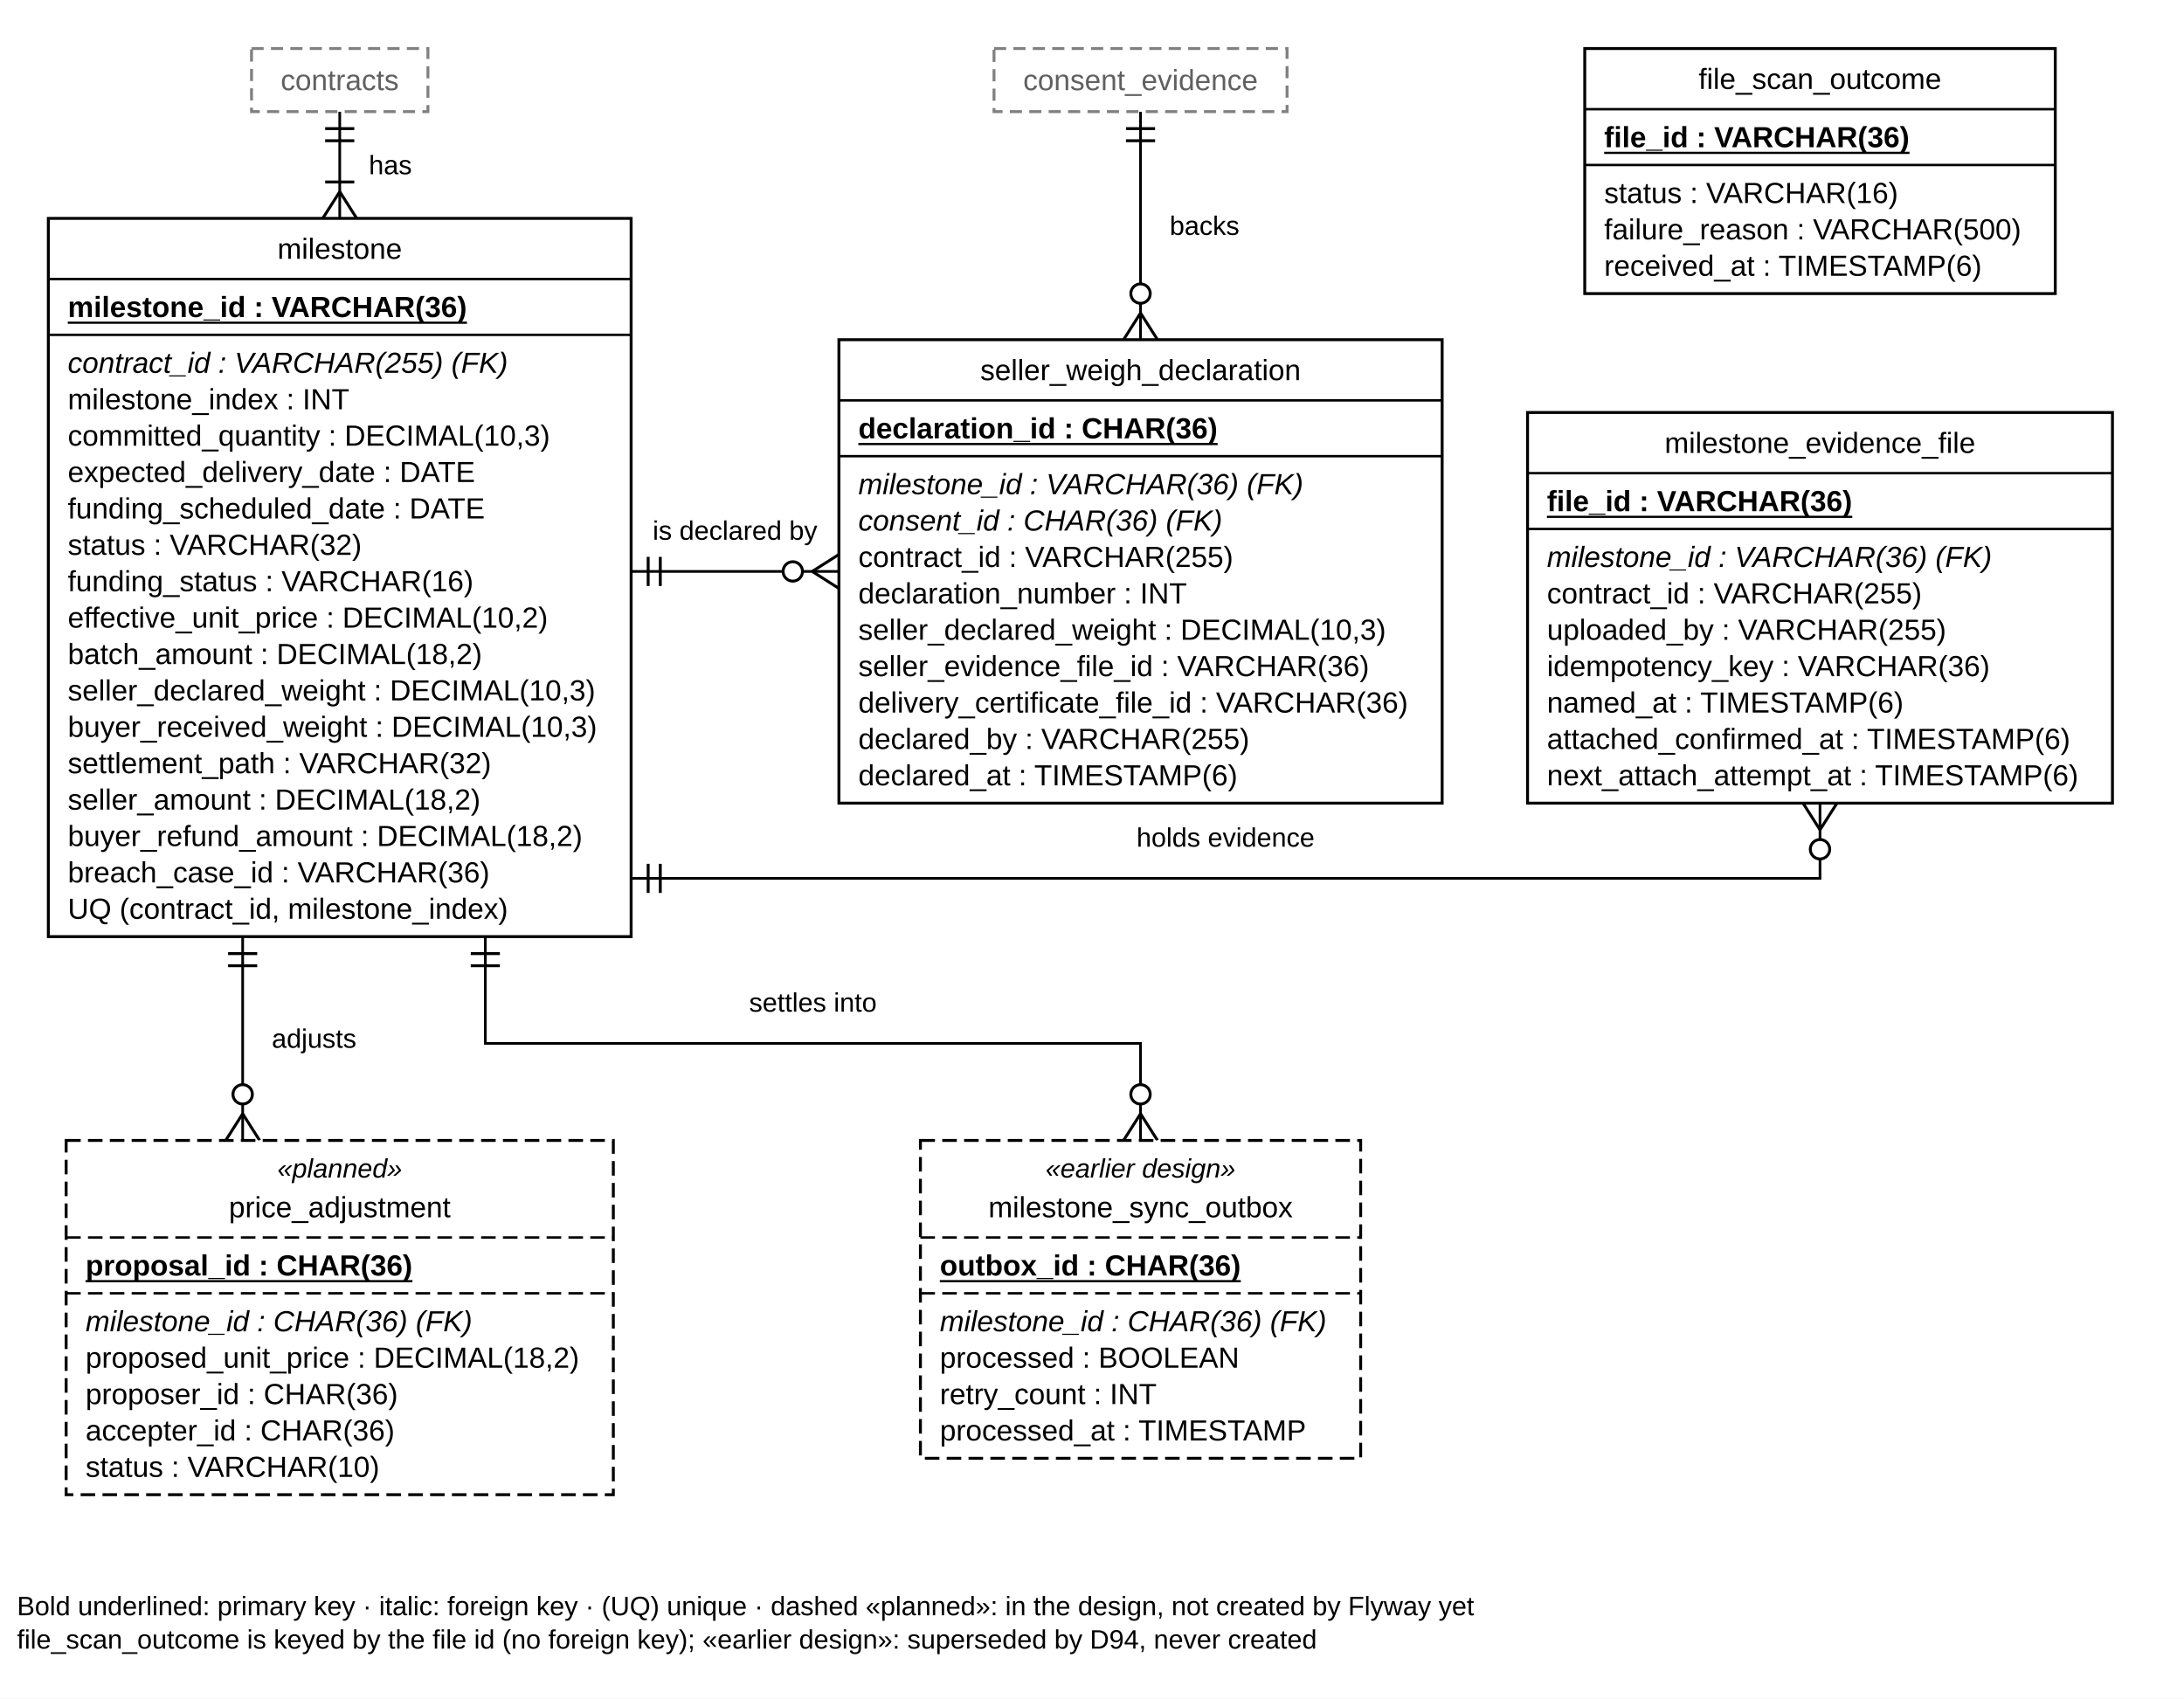
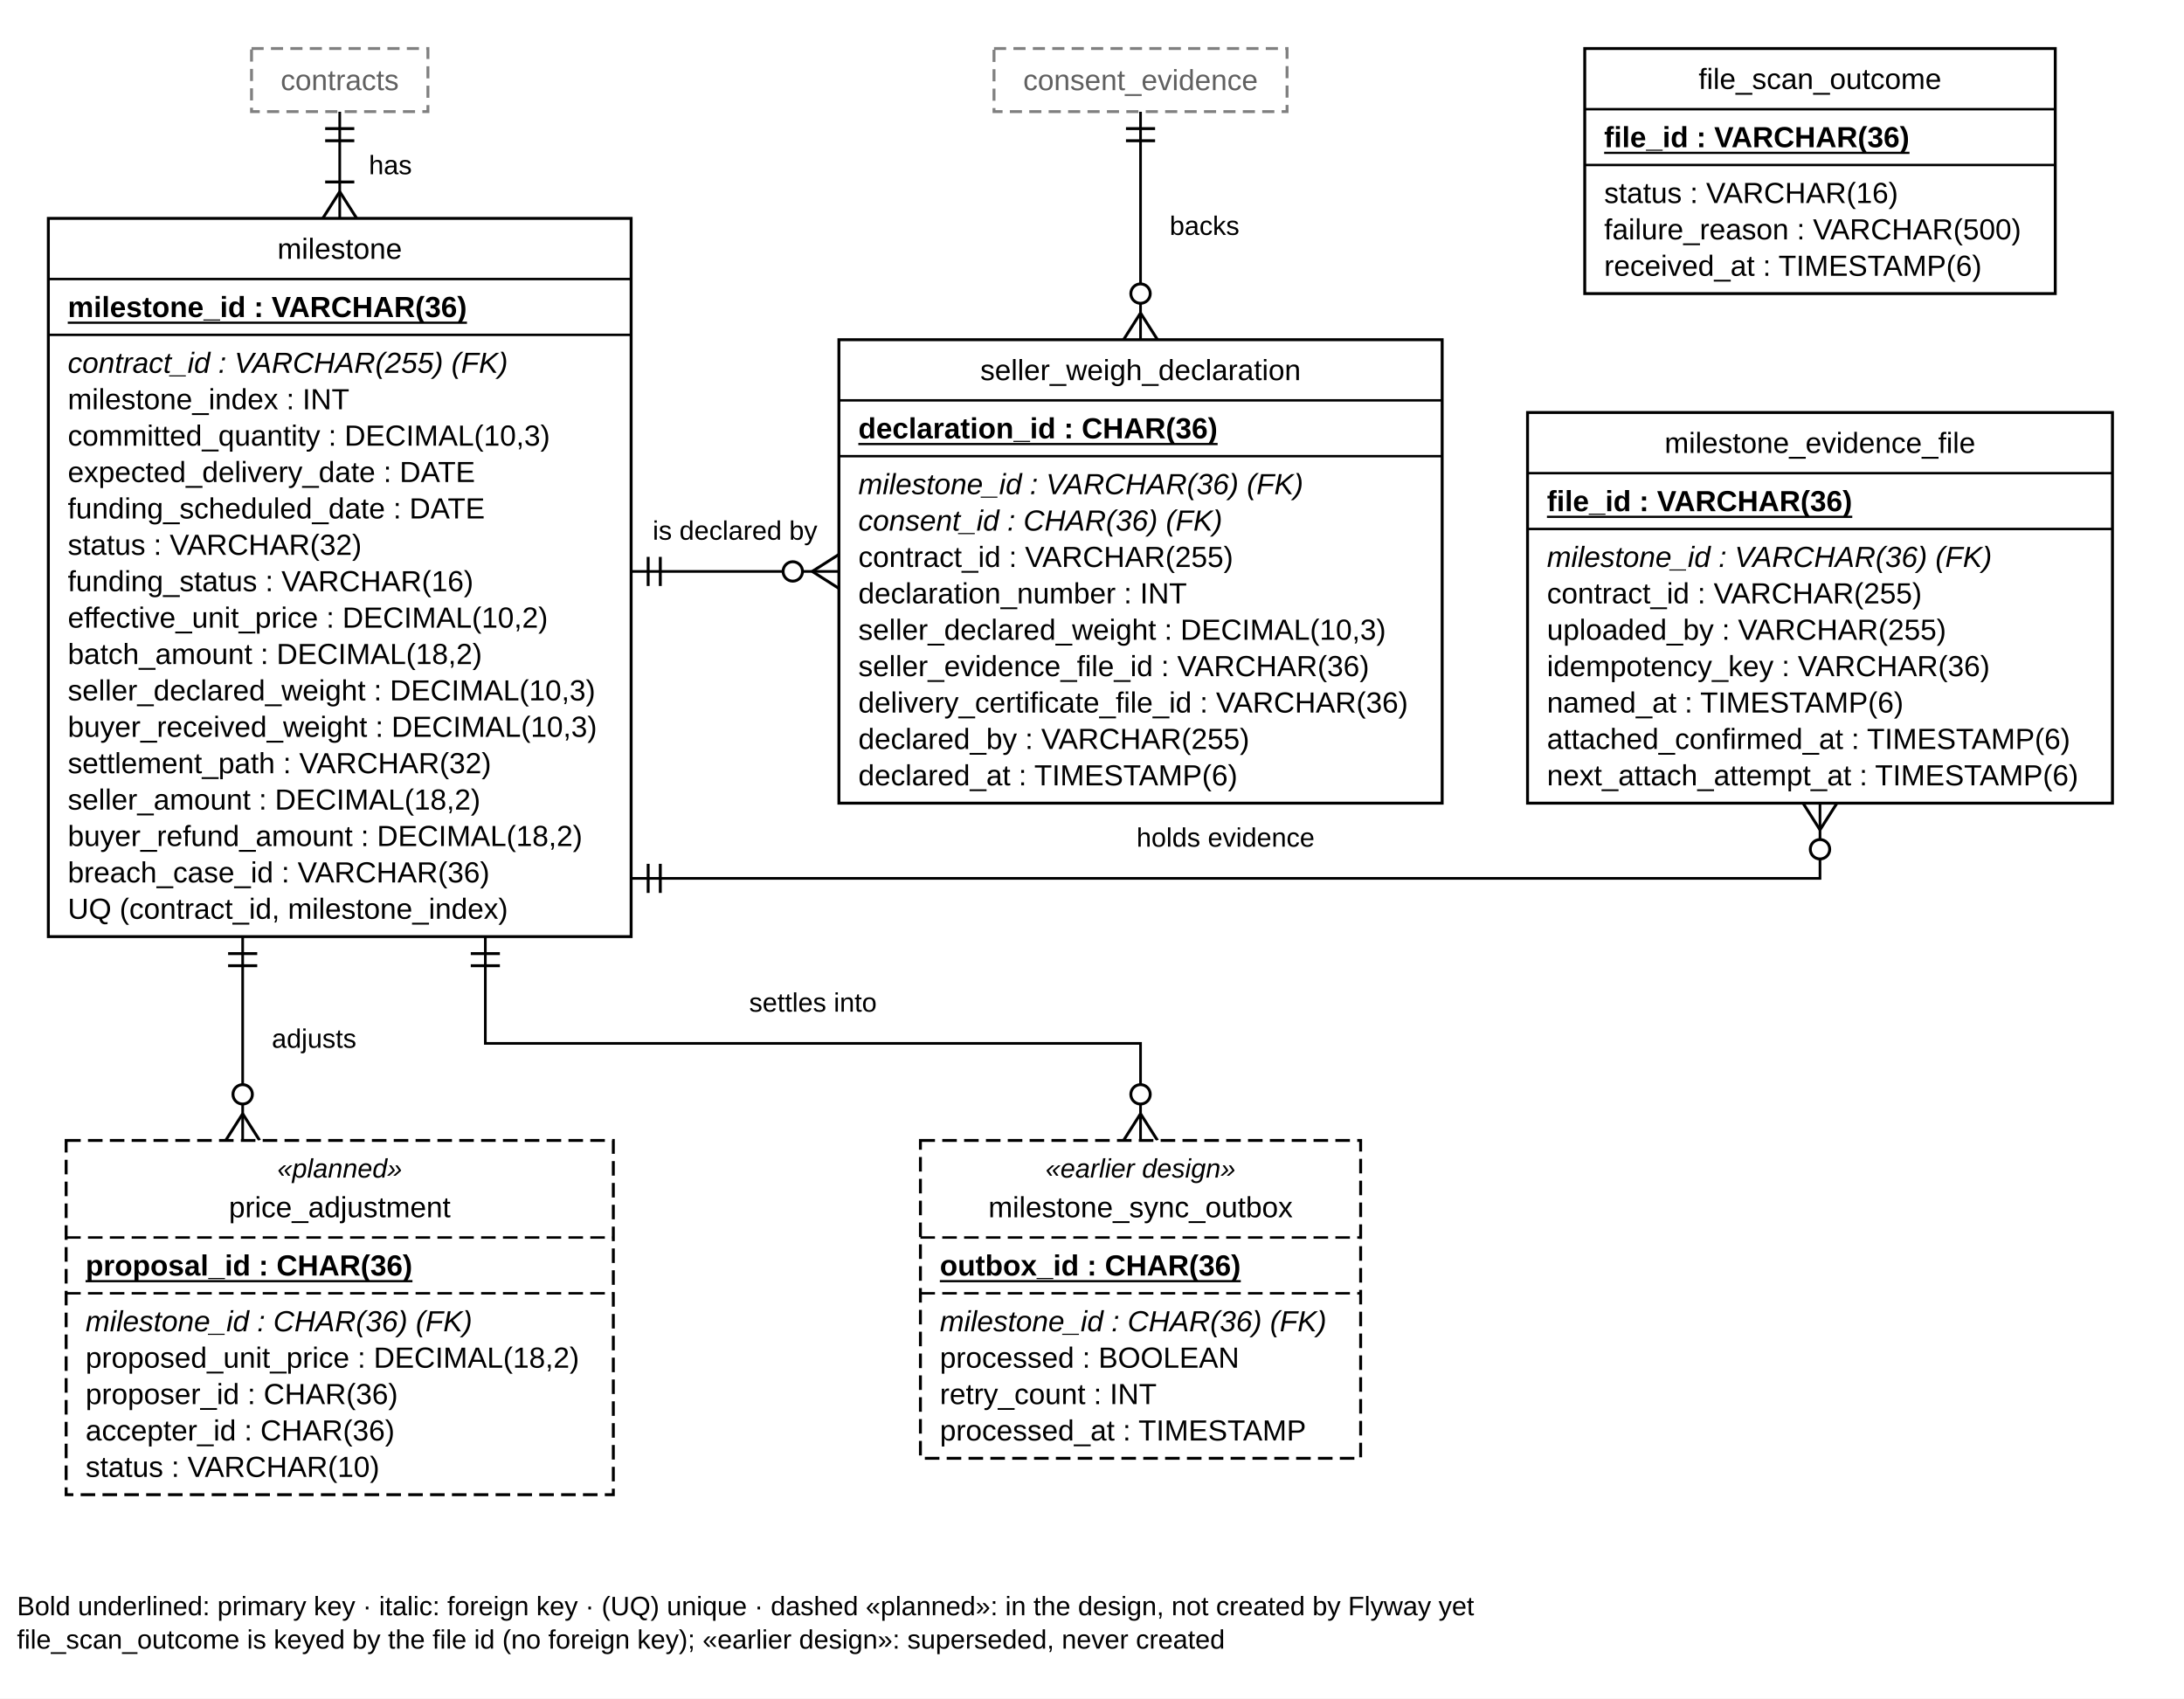
<svg xmlns="http://www.w3.org/2000/svg" width="900" height="700" viewBox="0 0 900 700" font-family="Arial" font-size="12">
  <defs>
    <marker id="open" viewBox="0 0 12 12" refX="11" refY="6" markerWidth="12" markerHeight="12" markerUnits="userSpaceOnUse" orient="auto">
      <path d="M1,1 L11,6 L1,11" fill="none" stroke="black" stroke-width="1.2" />
    </marker>
    <marker id="tri" viewBox="0 0 14 14" refX="13" refY="7" markerWidth="14" markerHeight="14" markerUnits="userSpaceOnUse" orient="auto">
      <path d="M1,1 L13,7 L1,13 Z" fill="white" stroke="black" />
    </marker>
    <marker id="dia" viewBox="0 0 18 10" refX="1" refY="5" markerWidth="18" markerHeight="10" markerUnits="userSpaceOnUse" orient="auto">
      <path d="M1,5 L9,1 L17,5 L9,9 Z" fill="black" />
    </marker>
  </defs>
  <rect x="0" y="0" width="900" height="700" fill="white" />
  <path d="M140.0,46.0 L140.0,90.0" fill="none" stroke="black" stroke-width="1.1" />
  <line x1="146.0" y1="53.0" x2="134.0" y2="53.0" stroke="black" stroke-width="1.2" />
  <line x1="146.0" y1="58.0" x2="134.0" y2="58.0" stroke="black" stroke-width="1.2" />
  <line x1="140.0" y1="79.0" x2="133.0" y2="90.0" stroke="black" stroke-width="1.2" />
  <line x1="140.0" y1="79.0" x2="147.0" y2="90.0" stroke="black" stroke-width="1.2" />
  <line x1="134.0" y1="75.0" x2="146.0" y2="75.0" stroke="black" stroke-width="1.2" />
  <rect x="150.0" y="61.125" width="21.734" height="13.75" fill="white" />
  <text text-anchor="start" dominant-baseline="central" font-size="11">
    <tspan x="152.0" y="68.0">has</tspan>
  </text>
  <path d="M260.078,235.5 L345.705,235.5" fill="none" stroke="black" stroke-width="1.1" />
  <line x1="267.1" y1="229.5" x2="267.1" y2="241.5" stroke="black" stroke-width="1.2" />
  <line x1="272.1" y1="229.5" x2="272.1" y2="241.5" stroke="black" stroke-width="1.2" />
  <line x1="334.7" y1="235.5" x2="345.7" y2="242.5" stroke="black" stroke-width="1.2" />
  <line x1="334.7" y1="235.5" x2="345.7" y2="228.5" stroke="black" stroke-width="1.2" />
  <circle cx="326.7" cy="235.5" r="4" fill="white" stroke="black" stroke-width="1.2" />
  <rect x="266.958" y="211.75" width="71.867" height="13.75" fill="white" />
  <text text-anchor="start" dominant-baseline="central" font-size="11">
    <tspan x="268.958" y="218.625">is declared by</tspan>
  </text>
  <path d="M470.0,46.0 L470.0,140.0" fill="none" stroke="black" stroke-width="1.1" />
  <line x1="476.0" y1="53.0" x2="464.0" y2="53.0" stroke="black" stroke-width="1.2" />
  <line x1="476.0" y1="58.0" x2="464.0" y2="58.0" stroke="black" stroke-width="1.2" />
  <line x1="470.0" y1="129.0" x2="463.0" y2="140.0" stroke="black" stroke-width="1.2" />
  <line x1="470.0" y1="129.0" x2="477.0" y2="140.0" stroke="black" stroke-width="1.2" />
  <circle cx="470.0" cy="121.0" r="4" fill="white" stroke="black" stroke-width="1.2" />
  <rect x="480.0" y="86.125" width="32.734" height="13.75" fill="white" />
  <text text-anchor="start" dominant-baseline="central" font-size="11">
    <tspan x="482.0" y="93.0">backs</tspan>
  </text>
  <path d="M260.078,362.0 L750,362 L750,331.0" fill="none" stroke="black" stroke-width="1.1" />
  <line x1="267.1" y1="356.0" x2="267.1" y2="368.0" stroke="black" stroke-width="1.2" />
  <line x1="272.1" y1="356.0" x2="272.1" y2="368.0" stroke="black" stroke-width="1.2" />
  <line x1="750.0" y1="342.0" x2="757.0" y2="331.0" stroke="black" stroke-width="1.2" />
  <line x1="750.0" y1="342.0" x2="743.0" y2="331.0" stroke="black" stroke-width="1.2" />
  <circle cx="750.0" cy="350.0" r="4" fill="white" stroke="black" stroke-width="1.2" />
  <rect x="466.348" y="338.25" width="77.383" height="13.75" fill="white" />
  <text text-anchor="start" dominant-baseline="central" font-size="11">
    <tspan x="468.348" y="345.125">holds evidence</tspan>
  </text>
  <path d="M100,386.0 L100,470.0" fill="none" stroke="black" stroke-width="1.1" />
  <line x1="106.0" y1="393.0" x2="94.0" y2="393.0" stroke="black" stroke-width="1.2" />
  <line x1="106.0" y1="398.0" x2="94.0" y2="398.0" stroke="black" stroke-width="1.2" />
  <line x1="100.0" y1="459.0" x2="93.0" y2="470.0" stroke="black" stroke-width="1.2" />
  <line x1="100.0" y1="459.0" x2="107.0" y2="470.0" stroke="black" stroke-width="1.2" />
  <circle cx="100.0" cy="451.0" r="4" fill="white" stroke="black" stroke-width="1.2" />
  <rect x="110.0" y="421.125" width="38.852" height="13.75" fill="white" />
  <text text-anchor="start" dominant-baseline="central" font-size="11">
    <tspan x="112.0" y="428.0">adjusts</tspan>
  </text>
  <path d="M200,386.0 L200,430 L470,430 L470,470.0" fill="none" stroke="black" stroke-width="1.1" />
  <line x1="206.0" y1="393.0" x2="194.0" y2="393.0" stroke="black" stroke-width="1.2" />
  <line x1="206.0" y1="398.0" x2="194.0" y2="398.0" stroke="black" stroke-width="1.2" />
  <line x1="470.0" y1="459.0" x2="463.0" y2="470.0" stroke="black" stroke-width="1.2" />
  <line x1="470.0" y1="459.0" x2="477.0" y2="470.0" stroke="black" stroke-width="1.2" />
  <circle cx="470.0" cy="451.0" r="4" fill="white" stroke="black" stroke-width="1.2" />
  <rect x="306.711" y="406.25" width="56.578" height="13.75" fill="white" />
  <text text-anchor="start" dominant-baseline="central" font-size="11">
    <tspan x="308.711" y="413.125">settles into</tspan>
  </text>
  <rect x="103.652" y="20.0" width="72.695" height="26" fill="white" stroke="#808080" stroke-width="1.2" stroke-dasharray="5,3" />
  <text fill="#606060" text-anchor="middle" dominant-baseline="central" font-size="12">
    <tspan x="140" y="33.0">contracts</tspan>
  </text>
  <rect x="409.619" y="20.0" width="120.762" height="26" fill="white" stroke="#808080" stroke-width="1.2" stroke-dasharray="5,3" />
  <text fill="#606060" text-anchor="middle" dominant-baseline="central" font-size="12">
    <tspan x="470" y="33.0">consent_evidence</tspan>
  </text>
  <rect x="653.055" y="20.0" width="193.891" height="101" fill="white" stroke="black" stroke-width="1.2" />
  <text text-anchor="middle" dominant-baseline="central" font-size="12">
    <tspan x="750" y="32.5">file_scan_outcome</tspan>
  </text>
  <line x1="653.055" y1="45.0" x2="846.945" y2="45.0" stroke="black" />
  <text text-anchor="start" dominant-baseline="central" font-size="12" font-weight="bold">
    <tspan x="661.055" y="56.5">file_id : VARCHAR(36)</tspan>
  </text>
  <line x1="661.055" y1="63.0" x2="786.875" y2="63.0" stroke="black" stroke-width="0.9" />
  <line x1="653.055" y1="68.0" x2="846.945" y2="68.0" stroke="black" />
  <text text-anchor="start" dominant-baseline="central" font-size="12">
    <tspan x="661.055" y="79.5">status : VARCHAR(16)</tspan>
  </text>
  <text text-anchor="start" dominant-baseline="central" font-size="12">
    <tspan x="661.055" y="94.5">failure_reason : VARCHAR(500)</tspan>
  </text>
  <text text-anchor="start" dominant-baseline="central" font-size="12">
    <tspan x="661.055" y="109.5">received_at : TIMESTAMP(6)</tspan>
  </text>
  <rect x="19.922" y="90.0" width="240.156" height="296" fill="white" stroke="black" stroke-width="1.2" />
  <text text-anchor="middle" dominant-baseline="central" font-size="12">
    <tspan x="140" y="102.5">milestone</tspan>
  </text>
  <line x1="19.922" y1="115.0" x2="260.078" y2="115.0" stroke="black" />
  <text text-anchor="start" dominant-baseline="central" font-size="12" font-weight="bold">
    <tspan x="27.922" y="126.5">milestone_id : VARCHAR(36)</tspan>
  </text>
  <line x1="27.922" y1="133.0" x2="192.43" y2="133.0" stroke="black" stroke-width="0.9" />
  <line x1="19.922" y1="138.0" x2="260.078" y2="138.0" stroke="black" />
  <text text-anchor="start" dominant-baseline="central" font-size="12" font-style="italic">
    <tspan x="27.922" y="149.5">contract_id : VARCHAR(255) (FK)</tspan>
  </text>
  <text text-anchor="start" dominant-baseline="central" font-size="12">
    <tspan x="27.922" y="164.5">milestone_index : INT</tspan>
  </text>
  <text text-anchor="start" dominant-baseline="central" font-size="12">
    <tspan x="27.922" y="179.5">committed_quantity : DECIMAL(10,3)</tspan>
  </text>
  <text text-anchor="start" dominant-baseline="central" font-size="12">
    <tspan x="27.922" y="194.5">expected_delivery_date : DATE</tspan>
  </text>
  <text text-anchor="start" dominant-baseline="central" font-size="12">
    <tspan x="27.922" y="209.5">funding_scheduled_date : DATE</tspan>
  </text>
  <text text-anchor="start" dominant-baseline="central" font-size="12">
    <tspan x="27.922" y="224.5">status : VARCHAR(32)</tspan>
  </text>
  <text text-anchor="start" dominant-baseline="central" font-size="12">
    <tspan x="27.922" y="239.5">funding_status : VARCHAR(16)</tspan>
  </text>
  <text text-anchor="start" dominant-baseline="central" font-size="12">
    <tspan x="27.922" y="254.5">effective_unit_price : DECIMAL(10,2)</tspan>
  </text>
  <text text-anchor="start" dominant-baseline="central" font-size="12">
    <tspan x="27.922" y="269.5">batch_amount : DECIMAL(18,2)</tspan>
  </text>
  <text text-anchor="start" dominant-baseline="central" font-size="12">
    <tspan x="27.922" y="284.5">seller_declared_weight : DECIMAL(10,3)</tspan>
  </text>
  <text text-anchor="start" dominant-baseline="central" font-size="12">
    <tspan x="27.922" y="299.5">buyer_received_weight : DECIMAL(10,3)</tspan>
  </text>
  <text text-anchor="start" dominant-baseline="central" font-size="12">
    <tspan x="27.922" y="314.5">settlement_path : VARCHAR(32)</tspan>
  </text>
  <text text-anchor="start" dominant-baseline="central" font-size="12">
    <tspan x="27.922" y="329.5">seller_amount : DECIMAL(18,2)</tspan>
  </text>
  <text text-anchor="start" dominant-baseline="central" font-size="12">
    <tspan x="27.922" y="344.5">buyer_refund_amount : DECIMAL(18,2)</tspan>
  </text>
  <text text-anchor="start" dominant-baseline="central" font-size="12">
    <tspan x="27.922" y="359.5">breach_case_id : VARCHAR(36)</tspan>
  </text>
  <text text-anchor="start" dominant-baseline="central" font-size="12">
    <tspan x="27.922" y="374.5">UQ (contract_id, milestone_index)</tspan>
  </text>
  <rect x="345.705" y="140.0" width="248.59" height="191" fill="white" stroke="black" stroke-width="1.2" />
  <text text-anchor="middle" dominant-baseline="central" font-size="12">
    <tspan x="470" y="152.5">seller_weigh_declaration</tspan>
  </text>
  <line x1="345.705" y1="165.0" x2="594.295" y2="165.0" stroke="black" />
  <text text-anchor="start" dominant-baseline="central" font-size="12" font-weight="bold">
    <tspan x="353.705" y="176.5">declaration_id : CHAR(36)</tspan>
  </text>
  <line x1="353.705" y1="183.0" x2="501.771" y2="183.0" stroke="black" stroke-width="0.9" />
  <line x1="345.705" y1="188.0" x2="594.295" y2="188.0" stroke="black" />
  <text text-anchor="start" dominant-baseline="central" font-size="12" font-style="italic">
    <tspan x="353.705" y="199.5">milestone_id : VARCHAR(36) (FK)</tspan>
  </text>
  <text text-anchor="start" dominant-baseline="central" font-size="12" font-style="italic">
    <tspan x="353.705" y="214.5">consent_id : CHAR(36) (FK)</tspan>
  </text>
  <text text-anchor="start" dominant-baseline="central" font-size="12">
    <tspan x="353.705" y="229.5">contract_id : VARCHAR(255)</tspan>
  </text>
  <text text-anchor="start" dominant-baseline="central" font-size="12">
    <tspan x="353.705" y="244.5">declaration_number : INT</tspan>
  </text>
  <text text-anchor="start" dominant-baseline="central" font-size="12">
    <tspan x="353.705" y="259.5">seller_declared_weight : DECIMAL(10,3)</tspan>
  </text>
  <text text-anchor="start" dominant-baseline="central" font-size="12">
    <tspan x="353.705" y="274.5">seller_evidence_file_id : VARCHAR(36)</tspan>
  </text>
  <text text-anchor="start" dominant-baseline="central" font-size="12">
    <tspan x="353.705" y="289.5">delivery_certificate_file_id : VARCHAR(36)</tspan>
  </text>
  <text text-anchor="start" dominant-baseline="central" font-size="12">
    <tspan x="353.705" y="304.5">declared_by : VARCHAR(255)</tspan>
  </text>
  <text text-anchor="start" dominant-baseline="central" font-size="12">
    <tspan x="353.705" y="319.5">declared_at : TIMESTAMP(6)</tspan>
  </text>
  <rect x="629.482" y="170.0" width="241.035" height="161" fill="white" stroke="black" stroke-width="1.2" />
  <text text-anchor="middle" dominant-baseline="central" font-size="12">
    <tspan x="750" y="182.5">milestone_evidence_file</tspan>
  </text>
  <line x1="629.482" y1="195.0" x2="870.518" y2="195.0" stroke="black" />
  <text text-anchor="start" dominant-baseline="central" font-size="12" font-weight="bold">
    <tspan x="637.482" y="206.5">file_id : VARCHAR(36)</tspan>
  </text>
  <line x1="637.482" y1="213.0" x2="763.303" y2="213.0" stroke="black" stroke-width="0.9" />
  <line x1="629.482" y1="218.0" x2="870.518" y2="218.0" stroke="black" />
  <text text-anchor="start" dominant-baseline="central" font-size="12" font-style="italic">
    <tspan x="637.482" y="229.5">milestone_id : VARCHAR(36) (FK)</tspan>
  </text>
  <text text-anchor="start" dominant-baseline="central" font-size="12">
    <tspan x="637.482" y="244.5">contract_id : VARCHAR(255)</tspan>
  </text>
  <text text-anchor="start" dominant-baseline="central" font-size="12">
    <tspan x="637.482" y="259.5">uploaded_by : VARCHAR(255)</tspan>
  </text>
  <text text-anchor="start" dominant-baseline="central" font-size="12">
    <tspan x="637.482" y="274.5">idempotency_key : VARCHAR(36)</tspan>
  </text>
  <text text-anchor="start" dominant-baseline="central" font-size="12">
    <tspan x="637.482" y="289.5">named_at : TIMESTAMP(6)</tspan>
  </text>
  <text text-anchor="start" dominant-baseline="central" font-size="12">
    <tspan x="637.482" y="304.5">attached_confirmed_at : TIMESTAMP(6)</tspan>
  </text>
  <text text-anchor="start" dominant-baseline="central" font-size="12">
    <tspan x="637.482" y="319.5">next_attach_attempt_at : TIMESTAMP(6)</tspan>
  </text>
  <rect x="27.256" y="470.0" width="225.488" height="146" fill="white" stroke="black" stroke-width="1.2" stroke-dasharray="6,3" />
  <text text-anchor="middle" dominant-baseline="central" font-size="11" font-style="italic">
    <tspan x="140" y="481.5">«planned»</tspan>
  </text>
  <text text-anchor="middle" dominant-baseline="central" font-size="12">
    <tspan x="140" y="497.5">price_adjustment</tspan>
  </text>
  <line x1="27.256" y1="510.0" x2="252.744" y2="510.0" stroke="black" stroke-dasharray="6,3" />
  <text text-anchor="start" dominant-baseline="central" font-size="12" font-weight="bold">
    <tspan x="35.256" y="521.5">proposal_id : CHAR(36)</tspan>
  </text>
  <line x1="35.256" y1="528.0" x2="169.971" y2="528.0" stroke="black" stroke-width="0.9" />
  <line x1="27.256" y1="533.0" x2="252.744" y2="533.0" stroke="black" stroke-dasharray="6,3" />
  <text text-anchor="start" dominant-baseline="central" font-size="12" font-style="italic">
    <tspan x="35.256" y="544.5">milestone_id : CHAR(36) (FK)</tspan>
  </text>
  <text text-anchor="start" dominant-baseline="central" font-size="12">
    <tspan x="35.256" y="559.5">proposed_unit_price : DECIMAL(18,2)</tspan>
  </text>
  <text text-anchor="start" dominant-baseline="central" font-size="12">
    <tspan x="35.256" y="574.5">proposer_id : CHAR(36)</tspan>
  </text>
  <text text-anchor="start" dominant-baseline="central" font-size="12">
    <tspan x="35.256" y="589.5">accepter_id : CHAR(36)</tspan>
  </text>
  <text text-anchor="start" dominant-baseline="central" font-size="12">
    <tspan x="35.256" y="604.5">status : VARCHAR(10)</tspan>
  </text>
  <rect x="379.293" y="470.0" width="181.414" height="131" fill="white" stroke="black" stroke-width="1.2" stroke-dasharray="6,3" />
  <text text-anchor="middle" dominant-baseline="central" font-size="11" font-style="italic">
    <tspan x="470" y="481.5">«earlier design»</tspan>
  </text>
  <text text-anchor="middle" dominant-baseline="central" font-size="12">
    <tspan x="470" y="497.5">milestone_sync_outbox</tspan>
  </text>
  <line x1="379.293" y1="510.0" x2="560.707" y2="510.0" stroke="black" stroke-dasharray="6,3" />
  <text text-anchor="start" dominant-baseline="central" font-size="12" font-weight="bold">
    <tspan x="387.293" y="521.5">outbox_id : CHAR(36)</tspan>
  </text>
  <line x1="387.293" y1="528.0" x2="511.32" y2="528.0" stroke="black" stroke-width="0.9" />
  <line x1="379.293" y1="533.0" x2="560.707" y2="533.0" stroke="black" stroke-dasharray="6,3" />
  <text text-anchor="start" dominant-baseline="central" font-size="12" font-style="italic">
    <tspan x="387.293" y="544.5">milestone_id : CHAR(36) (FK)</tspan>
  </text>
  <text text-anchor="start" dominant-baseline="central" font-size="12">
    <tspan x="387.293" y="559.5">processed : BOOLEAN</tspan>
  </text>
  <text text-anchor="start" dominant-baseline="central" font-size="12">
    <tspan x="387.293" y="574.5">retry_count : INT</tspan>
  </text>
  <text text-anchor="start" dominant-baseline="central" font-size="12">
    <tspan x="387.293" y="589.5">processed_at : TIMESTAMP</tspan>
  </text>
  <text text-anchor="start" dominant-baseline="central" font-size="11">
    <tspan x="7.0" y="661.875">Bold underlined: primary key · italic: foreign key · (UQ) unique · dashed «planned»: in the design, not created by Flyway yet</tspan>
-     <tspan x="7.0" y="675.625">file_scan_outcome is keyed by the file id (no foreign key); «earlier design»: superseded by D94, never created</tspan>
+     <tspan x="7.0" y="675.625">file_scan_outcome is keyed by the file id (no foreign key); «earlier design»: superseded, never created</tspan>
  </text>
</svg>
